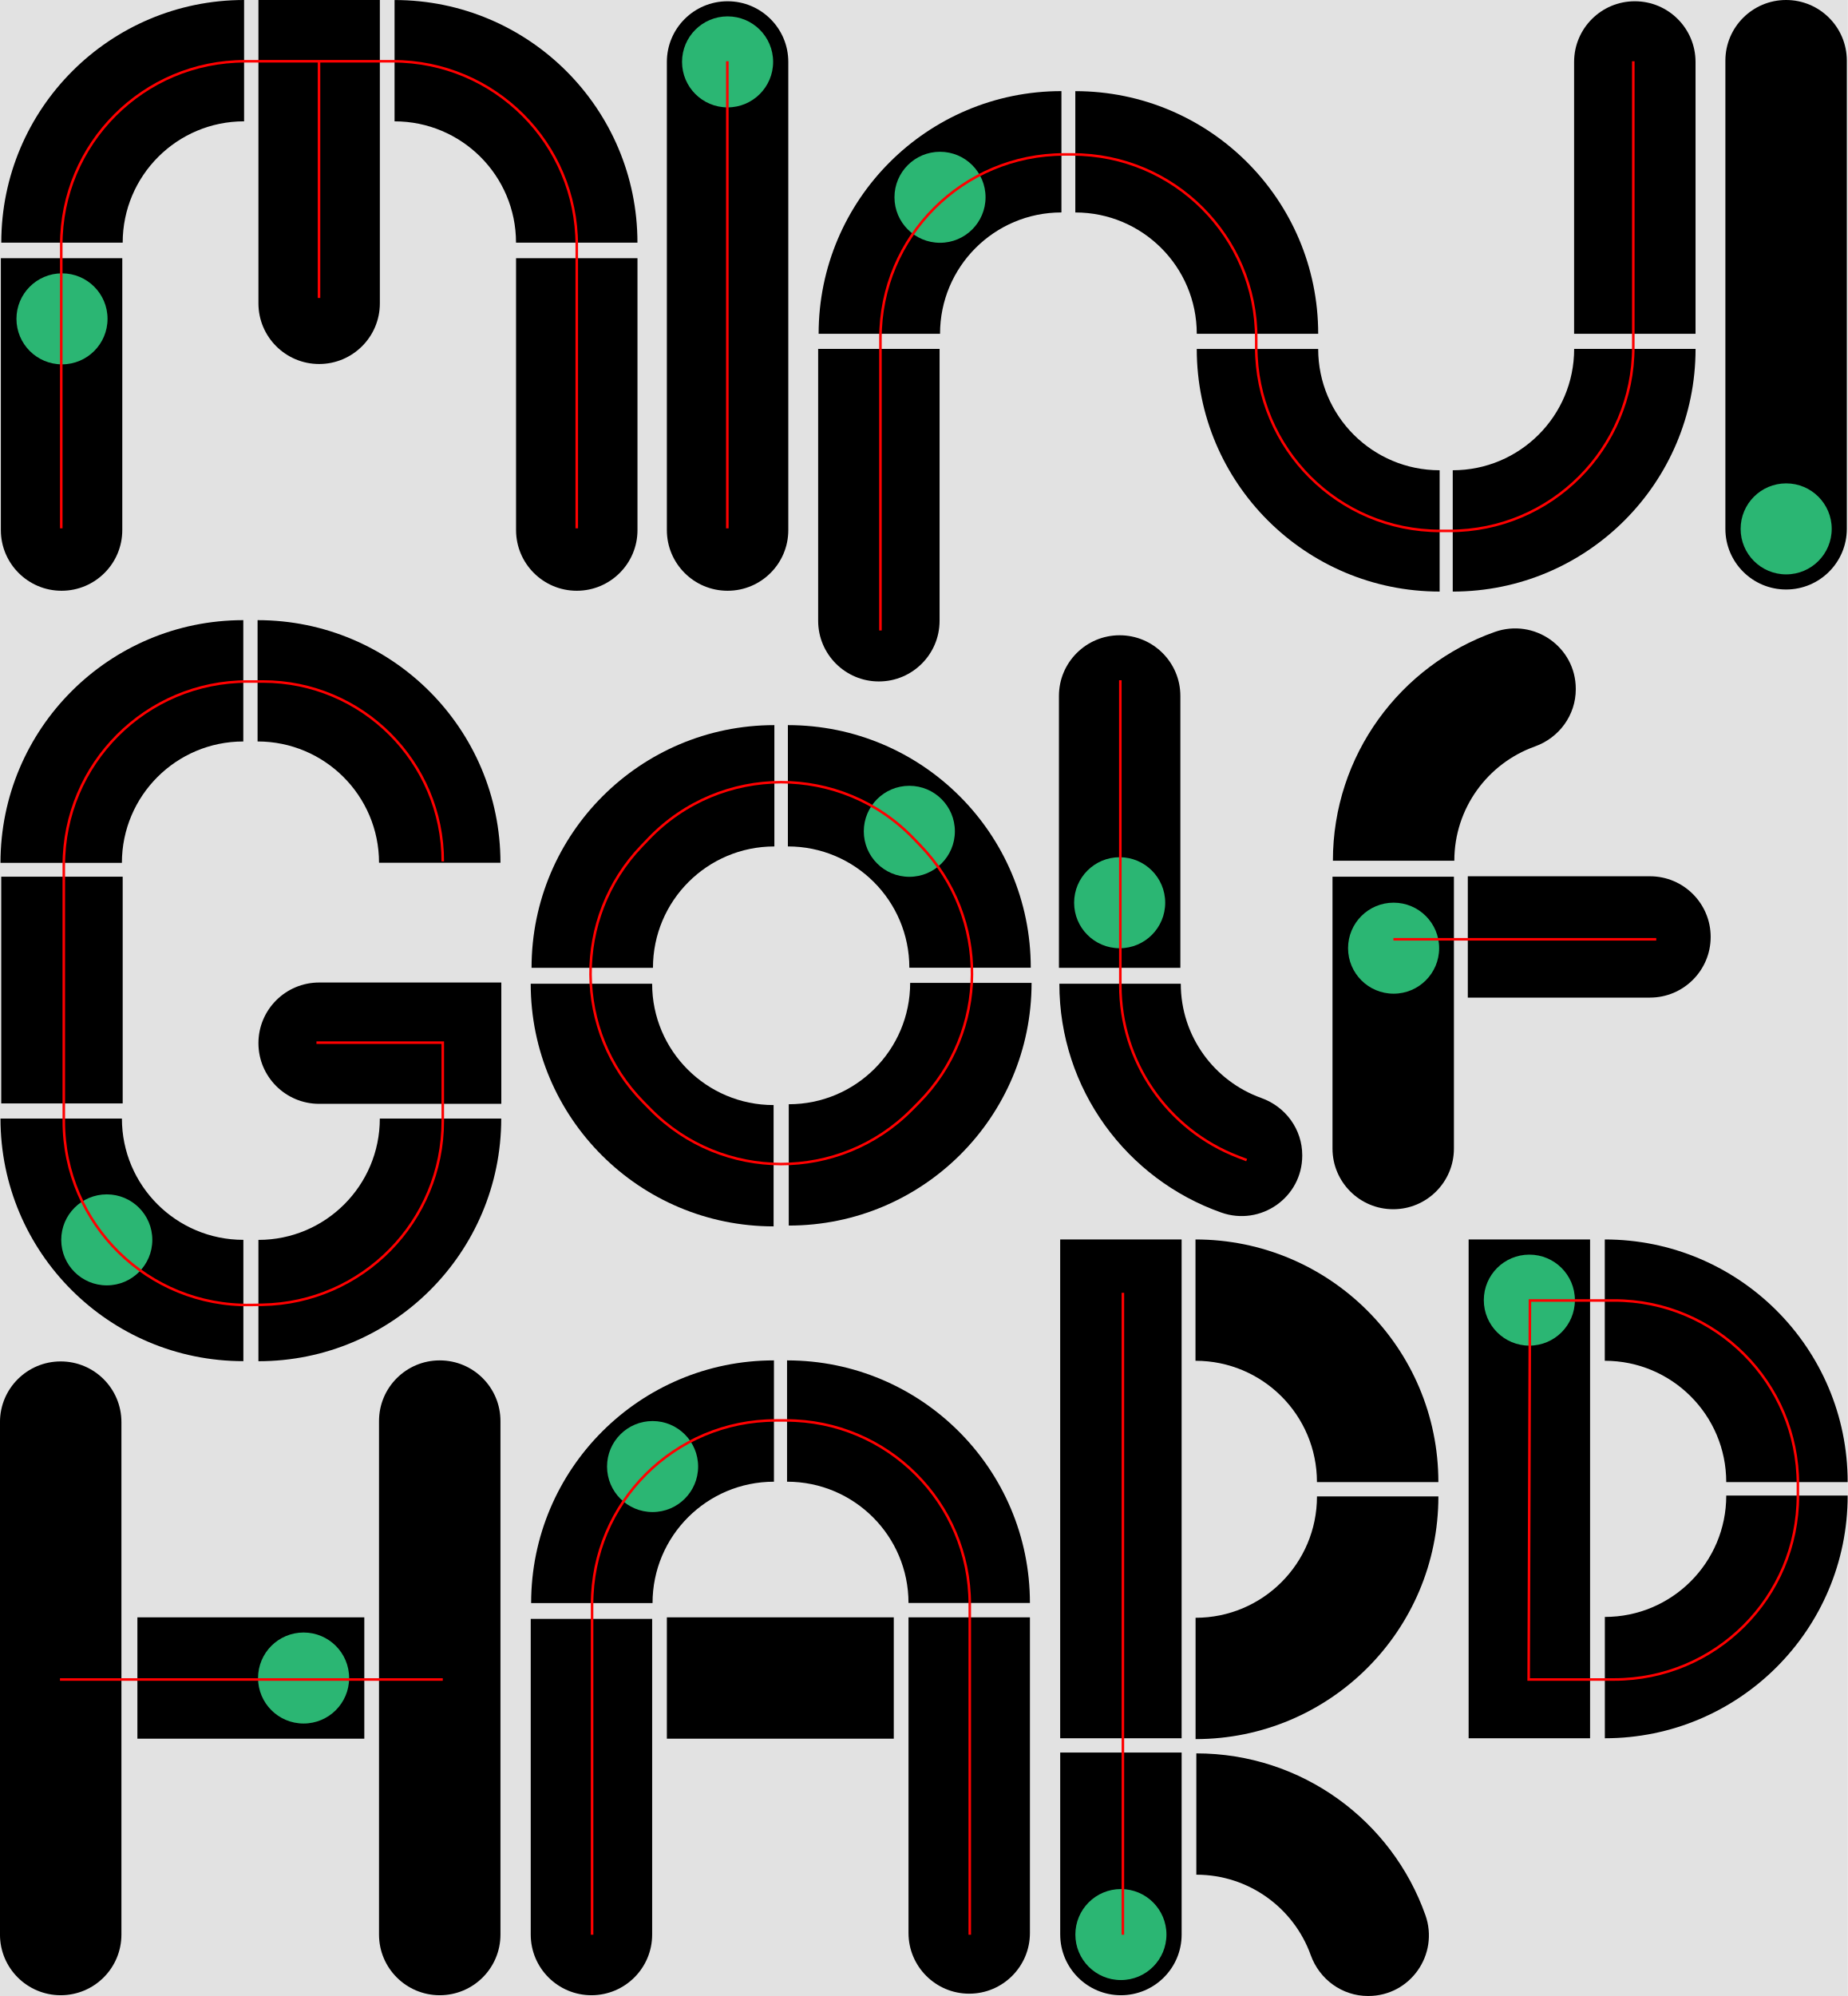
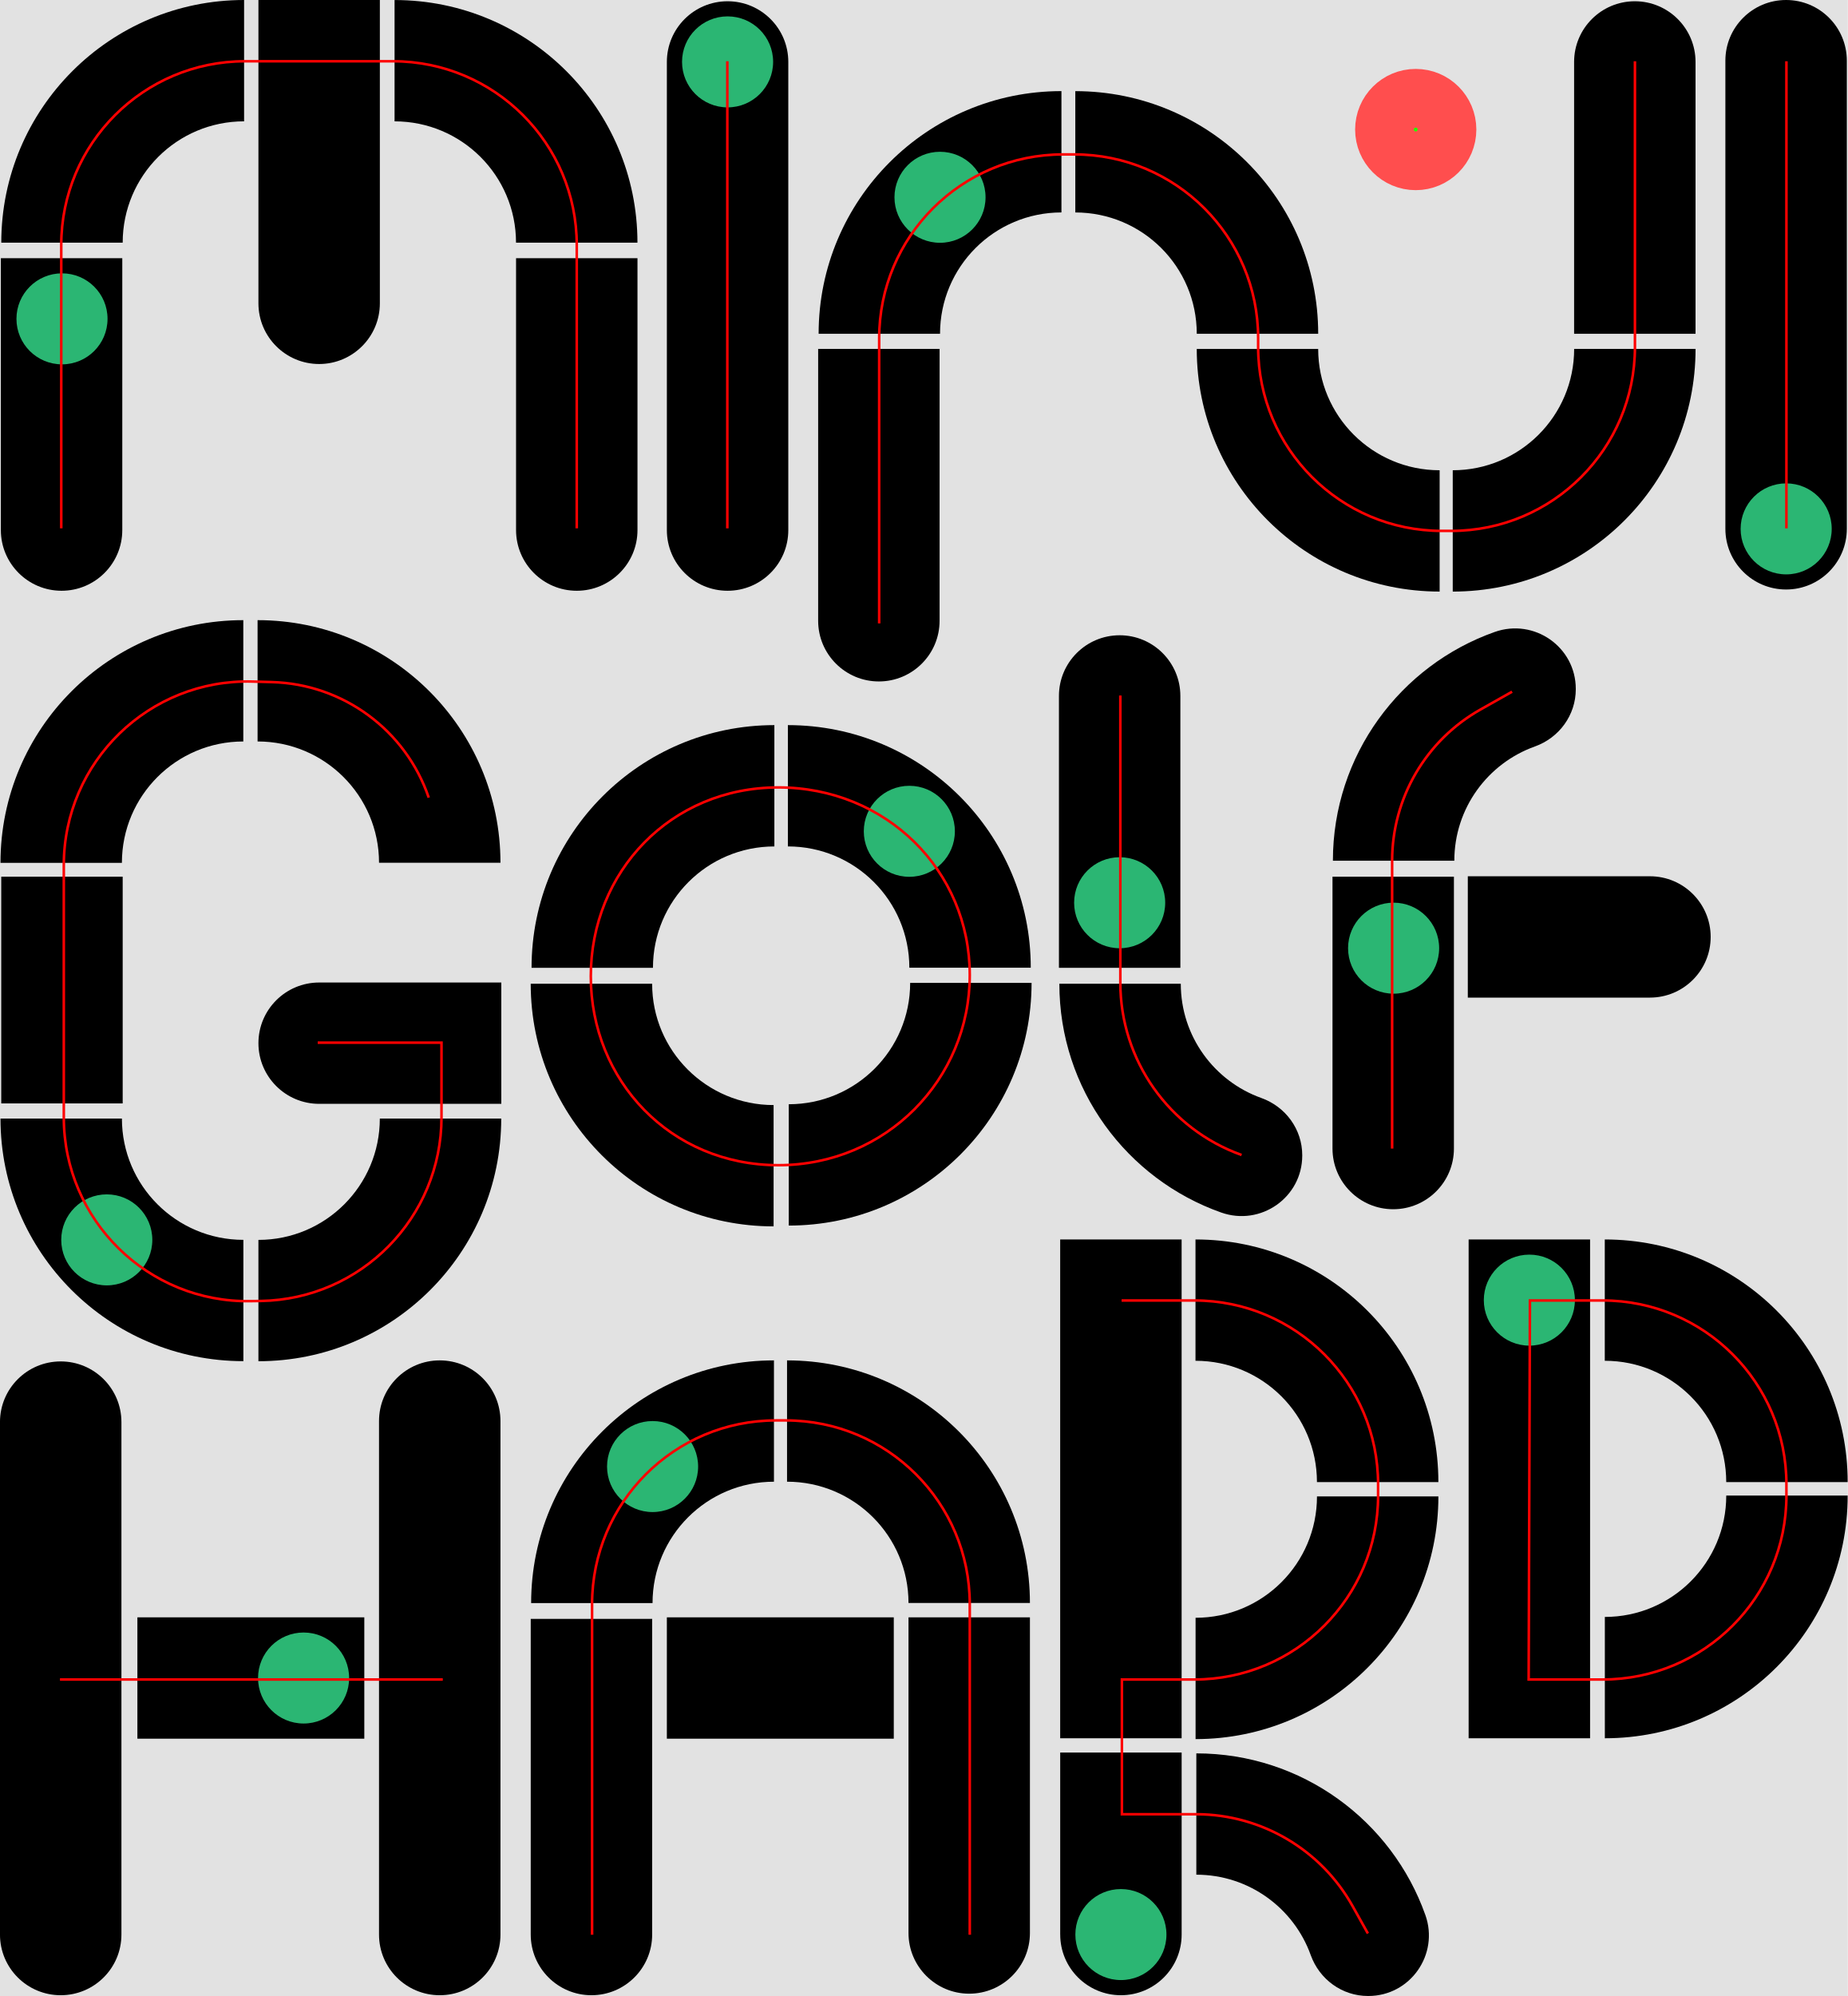
<svg xmlns="http://www.w3.org/2000/svg" width="724" height="782" viewBox="0 0 724 782" fill="none">
  <rect width="724" height="782" fill="#E2E2E2" />
  <g id="Logo" clip-path="url(#clip0_846_360100)">
    <g id="letters">
      <path id="Vector" d="M95.647 0C43.095 0 0.501 42.572 0.501 95.08H48.074C48.074 68.826 69.368 47.533 95.647 47.533V0Z" fill="black" />
      <path id="Vector_2" d="M95.331 242.964C42.779 242.964 0.191 285.537 0.191 338.045H47.764C47.764 311.791 69.058 290.498 95.338 290.498V242.964H95.331Z" fill="black" />
      <path id="Vector_3" d="M0.191 438.224C0.191 490.726 42.805 533.278 95.364 533.278V485.751C69.085 485.751 47.771 464.478 47.771 438.224H0.191Z" fill="black" />
      <path id="Vector_4" d="M101.259 533.305C153.811 533.305 196.405 490.732 196.405 438.224H148.832C148.832 464.478 127.538 485.771 101.259 485.771V533.305Z" fill="black" />
      <path id="Vector_5" d="M196.103 338.018C196.103 285.517 153.489 242.964 100.93 242.964V290.491C127.209 290.491 148.523 311.764 148.523 338.018H196.103Z" fill="black" />
      <path id="Vector_6" d="M303.434 284.089C250.881 284.089 208.287 326.661 208.287 379.169H255.861C255.861 352.915 277.154 331.623 303.434 331.623V284.089Z" fill="black" />
      <path id="Vector_7" d="M403.903 379.143C403.903 326.642 361.289 284.089 308.729 284.089V331.616C335.009 331.616 356.323 352.889 356.323 379.143H403.903Z" fill="black" />
      <path id="Vector_8" d="M303.269 532.976C250.717 532.976 208.123 575.548 208.123 628.056H255.696C255.696 601.802 276.99 580.509 303.269 580.509V532.976Z" fill="black" />
      <path id="Vector_9" d="M403.573 628.029C403.573 575.528 360.959 532.976 308.4 532.976V580.503C334.68 580.503 355.993 601.775 355.993 628.029H403.573Z" fill="black" />
      <path id="Vector_10" d="M309.072 480.158C361.625 480.158 404.219 437.586 404.219 385.078H356.645C356.645 411.332 335.352 432.625 309.072 432.625V480.158Z" fill="black" />
      <path id="Vector_11" d="M563.622 580.654C563.622 528.152 521.008 485.6 468.449 485.6V533.127C494.729 533.127 516.042 554.4 516.042 580.654H563.622Z" fill="black" />
      <path id="Vector_12" d="M558.511 750.245C545.424 713.358 510.187 686.946 468.778 686.946V734.473C489.427 734.473 507.012 747.607 513.599 765.965C517.023 775.506 525.908 781.994 536.058 781.994H536.177C552.616 781.994 564.011 765.721 558.518 750.245H558.511Z" fill="black" />
      <path id="Vector_13" d="M468.482 681.353C521.035 681.353 563.629 638.781 563.629 586.273H516.055C516.055 612.527 494.762 633.82 468.482 633.82V681.353Z" fill="black" />
      <path id="Vector_14" d="M207.958 385.42C207.958 437.922 250.572 480.474 303.131 480.474V432.947C276.851 432.947 255.538 411.674 255.538 385.42H207.958Z" fill="black" />
      <path id="Vector_15" d="M415.106 385.42C415.106 426.795 441.57 461.991 478.513 475.046C494.004 480.52 510.279 469.15 510.279 452.733V452.601C510.279 442.468 503.785 433.585 494.228 430.17C475.839 423.597 462.686 406.042 462.686 385.414H415.106V385.42Z" fill="black" />
      <path id="Vector_16" d="M415.923 35.696C363.37 35.696 320.776 78.268 320.776 130.776H368.349C368.349 104.522 389.643 83.23 415.923 83.23V35.696Z" fill="black" />
      <path id="Vector_17" d="M468.943 136.712C468.943 189.213 511.557 231.765 564.116 231.765V184.238C537.836 184.238 516.523 162.966 516.523 136.712H468.943Z" fill="black" />
      <path id="Vector_18" d="M569.253 231.772C621.806 231.772 664.4 189.2 664.4 136.692H616.827C616.827 162.946 595.533 184.238 569.253 184.238V231.772Z" fill="black" />
      <path id="Vector_19" d="M516.529 130.763C516.529 78.262 473.916 35.709 421.356 35.709V83.236C447.636 83.236 468.95 104.509 468.95 130.763H516.529Z" fill="black" />
      <path id="Vector_20" d="M249.781 95.067C249.781 42.559 207.168 0.013 154.608 0.013V47.54C180.888 47.54 202.201 68.813 202.201 95.067H249.781Z" fill="black" />
      <path id="Vector_21" d="M125.055 384.927H196.432V432.467H125.055C111.922 432.467 101.265 421.814 101.265 408.7C101.265 395.58 111.929 384.933 125.055 384.933V384.927Z" fill="black" />
      <path id="Vector_22" d="M142.753 633.649H53.837V681.189H142.753V633.649Z" fill="black" />
      <path id="Vector_23" d="M350.224 633.649H261.308V681.189H350.224V633.649Z" fill="black" />
      <path id="Vector_24" d="M48.074 432.302L48.074 343.473H0.487L0.487 432.302H48.074Z" fill="black" />
      <path id="Vector_25" d="M646.531 390.849H575.155V343.309H646.531C659.664 343.309 670.321 353.961 670.321 367.075C670.321 380.196 659.658 390.842 646.531 390.842V390.849Z" fill="black" />
      <path id="Vector_26" d="M415.435 757.931V686.624H463.022V757.931C463.022 771.051 452.358 781.697 439.232 781.697C426.099 781.697 415.442 771.044 415.442 757.931H415.435Z" fill="black" />
      <path id="Vector_27" d="M249.795 101.167V207.683C249.795 220.803 239.131 231.45 226.005 231.45C212.871 231.45 202.215 220.797 202.215 207.683V101.167H249.801H249.795Z" fill="black" />
      <path id="Vector_28" d="M368.171 136.698V243.215C368.171 256.335 357.508 266.981 344.381 266.981C331.248 266.981 320.591 256.328 320.591 243.215V136.698H368.178H368.171Z" fill="black" />
      <path id="Vector_29" d="M414.941 379.169V272.653C414.941 259.533 425.604 248.886 438.731 248.886C451.864 248.886 462.521 259.539 462.521 272.653V379.169H414.935H414.941Z" fill="black" />
      <path id="Vector_30" d="M569.714 343.473V449.989C569.714 463.11 559.051 473.756 545.924 473.756C532.791 473.756 522.134 463.103 522.134 449.989V343.473H569.721H569.714Z" fill="black" />
      <path id="Vector_31" d="M616.807 130.776V24.26C616.807 11.14 627.47 0.493 640.597 0.493C653.73 0.493 664.387 11.146 664.387 24.26V130.776H616.807Z" fill="black" />
      <path id="Vector_32" d="M47.916 101.167L47.916 207.683C47.916 220.803 37.252 231.45 24.126 231.45C10.993 231.45 0.336 220.797 0.336 207.683L0.336 101.167H47.922H47.916Z" fill="black" />
      <path id="Vector_33" d="M569.872 337.222C569.872 316.594 583.032 299.039 601.415 292.465C610.965 289.05 617.466 280.167 617.466 270.034V269.903C617.466 253.486 601.191 242.116 585.699 247.59C548.757 260.651 522.292 295.841 522.292 337.216H569.872V337.222Z" fill="black" />
      <path id="Vector_34" d="M403.573 633.649V757.325C403.573 770.446 392.91 781.092 379.783 781.092C366.65 781.092 355.993 770.439 355.993 757.325V633.649H403.58H403.573Z" fill="black" />
      <path id="Vector_35" d="M255.545 634.254V757.931C255.545 771.051 244.881 781.697 231.755 781.697C218.621 781.697 207.965 771.044 207.965 757.931V634.254H255.551H255.545Z" fill="black" />
      <path id="Vector_36" d="M148.845 0V118.847C148.845 131.967 138.182 142.614 125.055 142.614C111.922 142.614 101.265 131.961 101.265 118.847V0L148.852 0L148.845 0Z" fill="black" />
      <path id="Vector_37" d="M308.894 207.683V24.26C308.894 11.134 298.243 0.494 285.104 0.494H285.097C271.959 0.494 261.308 11.134 261.308 24.26V207.683C261.308 220.809 271.959 231.45 285.097 231.45H285.104C298.243 231.45 308.894 220.809 308.894 207.683Z" fill="black" />
      <path id="Vector_38" d="M723.671 207.189V23.767C723.671 10.641 713.02 0 699.881 0L699.874 0C686.735 0 676.084 10.641 676.084 23.767V207.189C676.084 220.315 686.735 230.956 699.874 230.956H699.881C713.02 230.956 723.671 220.315 723.671 207.189Z" fill="black" />
      <path id="Vector_39" d="M47.58 757.93L47.58 557.15C47.58 544.024 36.929 533.383 23.79 533.383H23.783C10.645 533.383 -0.007 544.024 -0.007 557.15L-0.007 757.93C-0.007 771.056 10.645 781.697 23.783 781.697H23.79C36.929 781.697 47.58 771.056 47.58 757.93Z" fill="black" />
      <path id="Vector_40" d="M196.103 757.931V556.742C196.103 543.616 185.451 532.976 172.313 532.976H172.306C159.167 532.976 148.516 543.616 148.516 556.742V757.931C148.516 771.057 159.167 781.697 172.306 781.697H172.313C185.451 781.697 196.103 771.057 196.103 757.931Z" fill="black" />
      <path id="Vector_41" d="M463.015 681.024V485.6H415.429V681.024H463.015Z" fill="black" />
      <path id="Vector_42" d="M724 580.654C724 528.152 681.386 485.6 628.827 485.6V533.127C655.107 533.127 676.42 554.4 676.42 580.654H724Z" fill="black" />
      <path id="Vector_43" d="M628.853 681.024C681.406 681.024 724 638.452 724 585.944H676.427C676.427 612.198 655.133 633.491 628.853 633.491V681.024Z" fill="black" />
      <path id="Vector_44" d="M623.064 681.024V485.6H575.477V681.024H623.064Z" fill="black" />
    </g>
    <g id="holes">
      <path id="h0" d="M24.297 107.089H24.291C14.436 107.089 6.448 115.069 6.448 124.914V124.92C6.448 134.765 14.436 142.745 24.291 142.745H24.297C34.151 142.745 42.139 134.765 42.139 124.92V124.914C42.139 115.069 34.151 107.089 24.297 107.089Z" fill="#2BB673" />
      <path id="h1" d="M285.104 6.416H285.098C275.243 6.416 267.255 14.396 267.255 24.241V24.247C267.255 34.092 275.243 42.072 285.098 42.072H285.104C294.958 42.072 302.947 34.092 302.947 24.247V24.241C302.947 14.396 294.958 6.416 285.104 6.416Z" fill="#2BB673" />
      <path id="h2" d="M368.343 59.463H368.336C358.482 59.463 350.494 67.443 350.494 77.288V77.294C350.494 87.139 358.482 95.12 368.336 95.12H368.343C378.197 95.12 386.185 87.139 386.185 77.294V77.288C386.185 67.443 378.197 59.463 368.343 59.463Z" fill="#2BB673" />
      <path id="h3" d="M699.907 189.377H699.901C690.046 189.377 682.058 197.358 682.058 207.203V207.209C682.058 217.054 690.046 225.034 699.901 225.034H699.907C709.761 225.034 717.75 217.054 717.75 207.209V207.203C717.75 197.358 709.761 189.377 699.907 189.377Z" fill="#2BB673" />
      <path id="h4" d="M41.843 467.933H41.837C31.983 467.933 23.994 475.913 23.994 485.758V485.764C23.994 495.609 31.983 503.589 41.837 503.589H41.843C51.697 503.589 59.686 495.609 59.686 485.764V485.758C59.686 475.913 51.697 467.933 41.843 467.933Z" fill="#2BB673" />
      <path id="h7" d="M118.963 639.59H118.956C109.102 639.59 101.114 647.571 101.114 657.415V657.422C101.114 667.266 109.102 675.247 118.956 675.247H118.963C128.817 675.247 136.805 667.266 136.805 657.422V657.415C136.805 647.571 128.817 639.59 118.963 639.59Z" fill="#2BB673" />
      <path id="h8" d="M255.716 556.742H255.709C245.855 556.742 237.867 564.723 237.867 574.567V574.574C237.867 584.418 245.855 592.399 255.709 592.399H255.716C265.57 592.399 273.558 584.418 273.558 574.574V574.567C273.558 564.723 265.57 556.742 255.716 556.742Z" fill="#2BB673" />
      <path id="h9" d="M439.225 740.099H439.219C429.364 740.099 421.376 748.079 421.376 757.924V757.931C421.376 767.775 429.364 775.756 439.219 775.756H439.225C449.079 775.756 457.068 767.775 457.068 757.931V757.924C457.068 748.079 449.079 740.099 439.225 740.099Z" fill="#2BB673" />
      <path id="h10" d="M599.274 491.542H599.267C589.413 491.542 581.425 499.522 581.425 509.367V509.373C581.425 519.218 589.413 527.198 599.267 527.198H599.274C609.128 527.198 617.116 519.218 617.116 509.373V509.367C617.116 499.522 609.128 491.542 599.274 491.542Z" fill="#2BB673" />
      <path id="h5" d="M356.323 307.862H356.316C346.462 307.862 338.474 315.843 338.474 325.687V325.694C338.474 335.538 346.462 343.519 356.316 343.519H356.323C366.177 343.519 374.165 335.538 374.165 325.694V325.687C374.165 315.843 366.177 307.862 356.323 307.862Z" fill="#2BB673" />
      <path id="h6" d="M438.738 335.847H438.731C428.877 335.847 420.889 343.827 420.889 353.672V353.679C420.889 363.523 428.877 371.504 438.731 371.504H438.738C448.592 371.504 456.58 363.523 456.58 353.679V353.672C456.58 343.827 448.592 335.847 438.738 335.847Z" fill="#2BB673" />
      <path id="h7_2" d="M546.076 389.309H546.082C555.936 389.309 563.925 381.329 563.925 371.484V371.477C563.925 361.633 555.936 353.652 546.082 353.652H546.076C536.222 353.652 528.233 361.633 528.233 371.477V371.484C528.233 381.329 536.222 389.309 546.076 389.309Z" fill="#2BB673" />
+       <g id="Ref">
+         <path id="h2_2" d="M554.746 38.5H554.754C561.517 38.5 567 43.983 567 50.746V50.754C567 57.517 561.517 63 554.754 63H554.746C547.983 63 542.5 57.517 542.5 50.754V50.746C542.5 43.983 547.983 38.5 554.746 38.5Z" fill="#24FF00" stroke="#FF4E4E" stroke-width="23" />
+       </g>
    </g>
    <g id="paths">
-       <path id="p0" d="M24 207V96C24 56.236 56.236 24 96 24H125M226 207V96C226 56.236 193.765 24 154 24H125M125 24V116.74" stroke="#FF0000" />
+       <path id="p0" d="M24 207V96C24 56.236 56.236 24 96 24H125H154C193.765 24 226 56.236 226 96V207" stroke="#FF0000" />
      <path id="p1" d="M285 24V207" stroke="#FF0000" />
-       <path id="p2" d="M345 247V132.5C345 92.736 377.236 60.5 417 60.5H420.25C460.015 60.5 492.25 92.736 492.25 132.5V136C492.25 175.765 524.486 208 564.25 208H568C607.764 208 640 175.765 640 136V24" stroke="#FF0000" />
-       <path id="p3" d="M173.5 337.5V337.5C173.5 298.564 141.936 267 103 267H97C57.236 267 25 299.236 25 339V439.278C25 479.516 57.979 511.945 98.212 511.267L102.712 511.192C141.998 510.53 173.5 478.494 173.5 439.202V408.5H124" stroke="#FF0000" />
-       <path id="p4" d="M251.407 331.478L254.138 328.628C282.436 299.094 329.624 299.037 357.993 328.503L360.735 331.351C387.853 359.516 387.537 404.175 360.024 431.954L357.28 434.725C329.059 463.218 282.997 463.162 254.846 434.601L252.117 431.832C224.766 404.083 224.452 359.611 251.407 331.478Z" stroke="#FF0000" />
-       <path id="p5" d="M439 266.5V386.015C439 415.824 457.369 442.551 485.199 453.233L488.5 454.5" stroke="#FF0000" />
-       <path id="p6" d="M649 368H546" stroke="#FF0000" />
-       <path id="p7" d="M173.5 658H23.5" stroke="#FF0000" />
-       <path id="p8" d="M232 758V628.5C232 588.735 264.236 556.5 304 556.5H308C347.764 556.5 380 588.735 380 628.5V758" stroke="#FF0000" />
-       <path id="p9" d="M440 758V506.5" stroke="#FF0000" />
-       <path id="p10" d="M632.5 509.5H599.5L599 658H632.5C672.264 658 704.5 625.764 704.5 586V581.5C704.5 541.736 672.265 509.5 632.5 509.5Z" stroke="#FF0000" />
+       <path id="p2" d="M344.5 244.244V132.5C344.5 92.736 376.736 60.5 416.5 60.5H421C460.764 60.5 493 92.736 493 132.5V136C493 175.765 525.235 208 565 208H568.644C608.409 208 640.644 175.765 640.644 136V24" stroke="#FF0000" />
+       <path id="p3" d="M700 207V24" stroke="#FF0000" />
+       <path id="p4" d="M168 312.5V312.5C158.982 286.048 134.467 267.993 106.531 267.229L98.968 267.023C58.448 265.915 25 298.46 25 338.996V437.774C25 478.014 57.982 510.443 98.216 509.763L102.216 509.696C141.501 509.032 173 476.996 173 437.706V408.5H124.5" stroke="#FF0000" />
+       <path id="p5" d="M380 382C380 422.871 347.248 456.5 305 456.5C262.761 456.5 231.5 423.38 231.5 382.5C231.5 341.62 262.761 308.5 305 308.5C347.257 308.5 380 341.138 380 382Z" stroke="#FF0000" />
+       <path id="p6" d="M439 272.5V385.05C439 415.308 458.011 442.304 486.5 452.5V452.5" stroke="#FF0000" />
+       <path id="p7" d="M545.5 450V337.224C545.5 312.682 558.724 290.044 580.102 277.99L592.5 271" stroke="#FF0000" />
+       <path id="p8" d="M173.5 658H23.5" stroke="#FF0000" />
+       <path id="p9" d="M232 758V628.5C232 588.735 264.236 556.5 304 556.5H308C347.764 556.5 380 588.735 380 628.5V758" stroke="#FF0000" />
+       <path id="p10" d="M439.5 509.5H468C507.765 509.5 540 541.736 540 581.5V586C540 625.764 507.765 658 468 658H439.614V710.78H469V710.78C494.338 710.916 517.644 724.671 530.01 746.786L536 757.5" stroke="#FF0000" />
+       <path id="p11" d="M628 509.5H599.5L599 658H628C667.764 658 700 625.764 700 586V581.5C700 541.736 667.765 509.5 628 509.5Z" stroke="#FF0000" />
    </g>
  </g>
  <defs>
    <clipPath id="clip0_846_360100">
      <rect width="724" height="782" fill="white" />
    </clipPath>
  </defs>
</svg>
